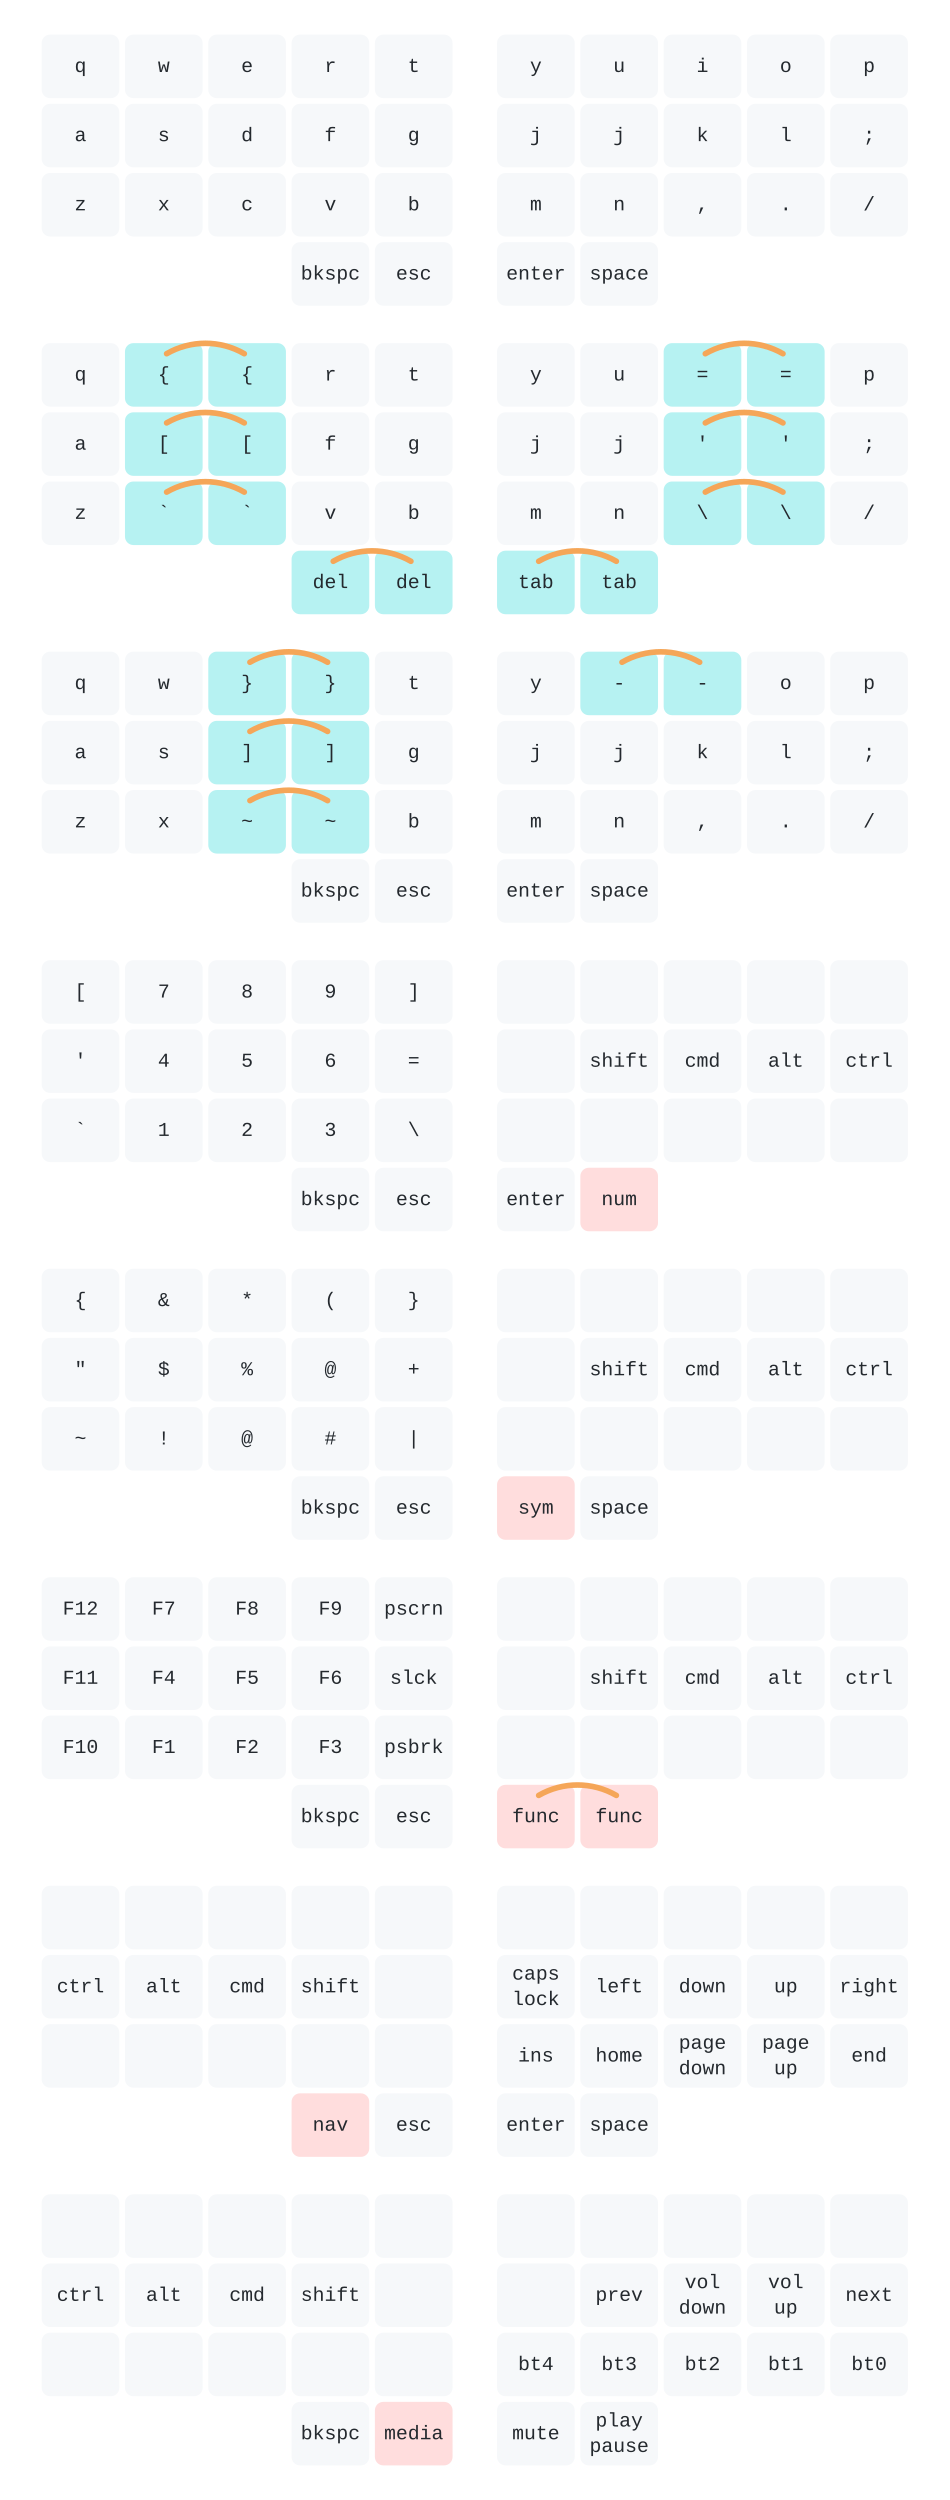
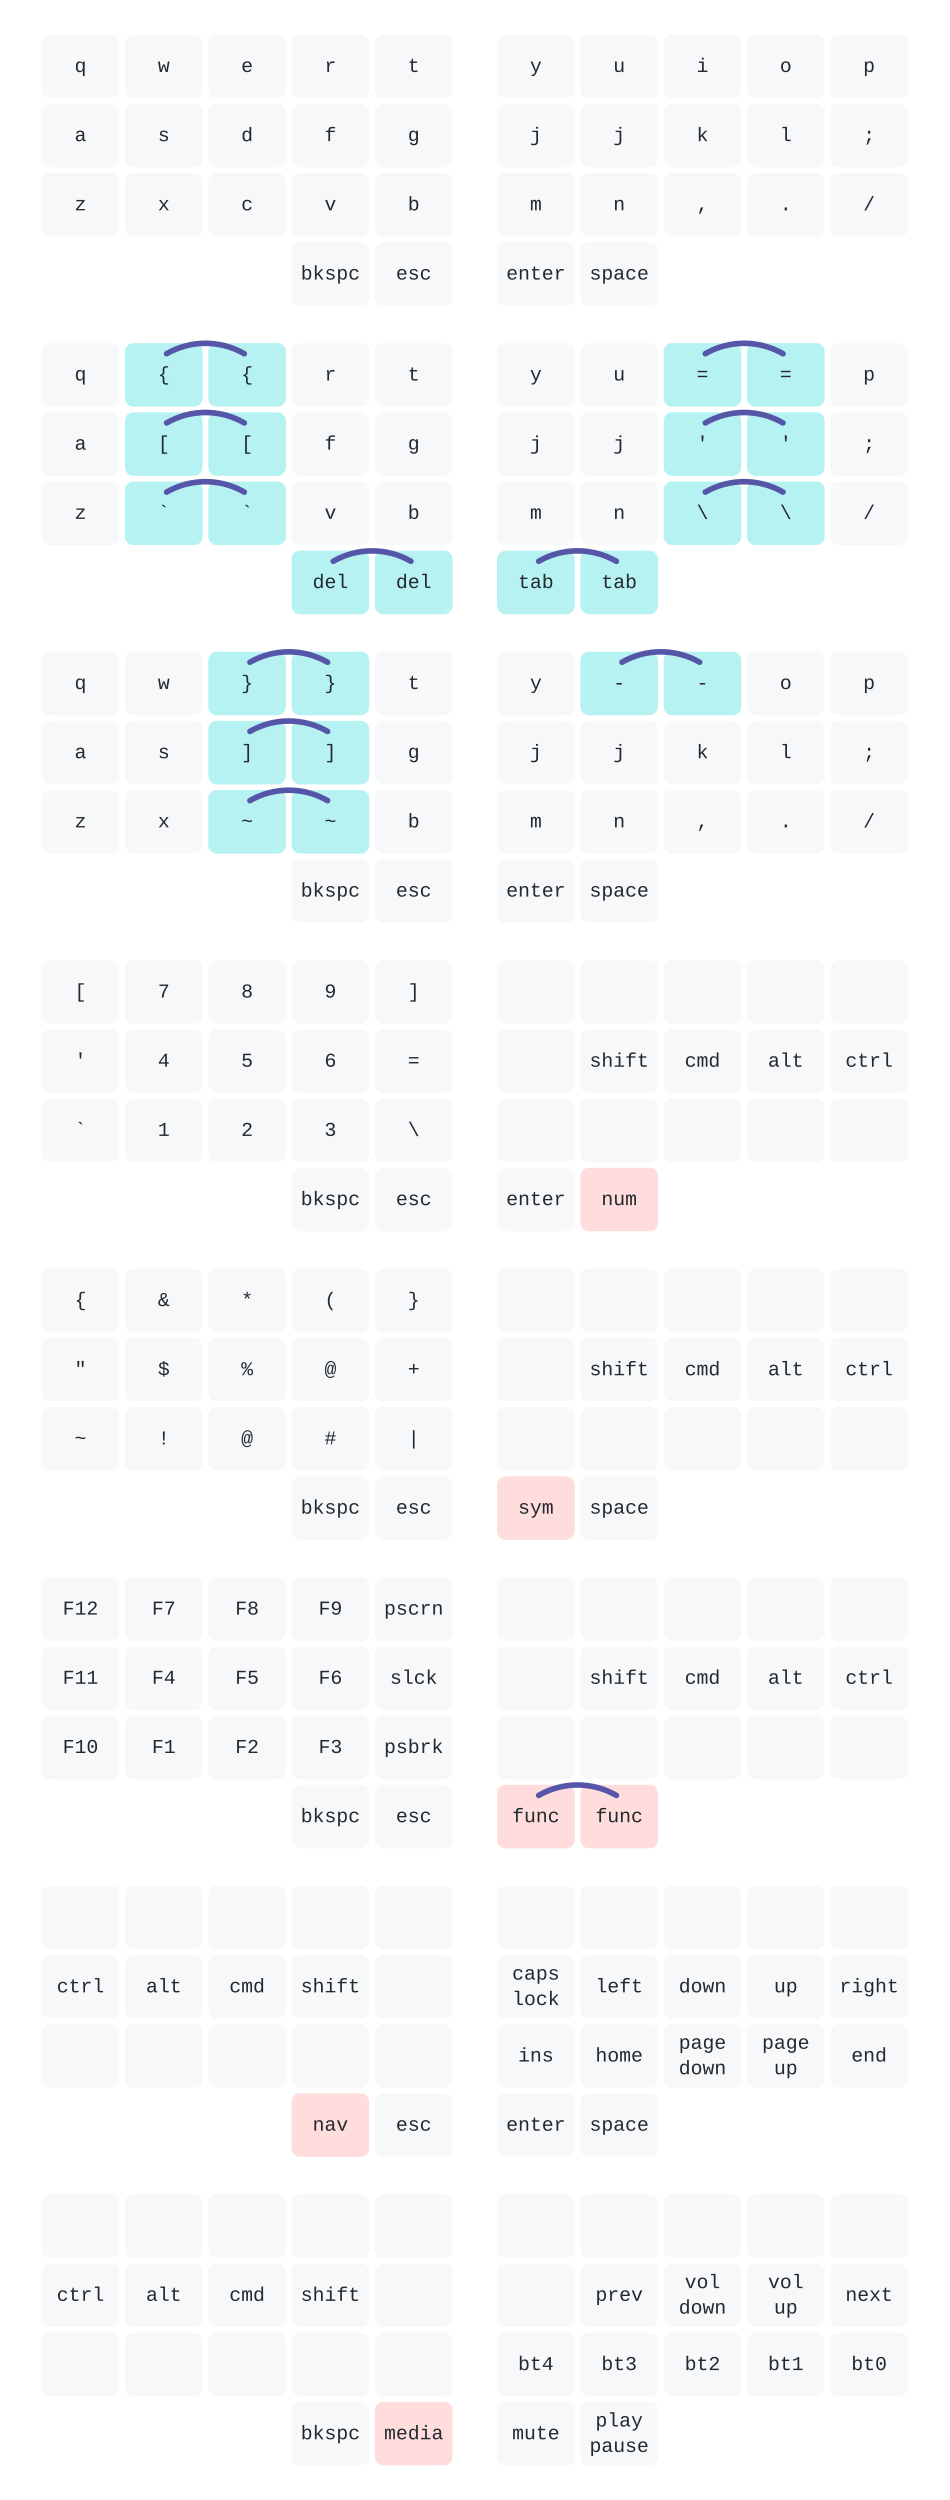
<svg xmlns="http://www.w3.org/2000/svg" width="672.5" height="1770.5" viewBox="0 0 672.5 1770.5">
  <style>
    svg {
        font-family: SFMono-Regular,Consolas,Liberation Mono,Menlo,monospace;
        font-size: 14px;
        font-kerning: normal;
        text-rendering: optimizeLegibility;
        fill: #24292e;
    }

    rect {
        fill: #f6f8fa;
    }

    .held {
        fill: #fdd;
    }

    .combo_hold {
        fill: #fdd;
    }

    .combo {
        fill: #B6F2F2;
    }
    
    .number{
        fill: #bfc2c7
    }
</style>
  <rect rx="6" ry="6" x="29.5" y="24.5" width="55" height="45" class="" />
  <text text-anchor="middle" dominant-baseline="middle" x="57.0" y="47.0">q</text>
  <rect rx="6" ry="6" x="88.5" y="24.5" width="55" height="45" class="" />
  <text text-anchor="middle" dominant-baseline="middle" x="116.0" y="47.0">w</text>
  <rect rx="6" ry="6" x="147.5" y="24.5" width="55" height="45" class="" />
  <text text-anchor="middle" dominant-baseline="middle" x="175.0" y="47.0">e</text>
  <rect rx="6" ry="6" x="206.5" y="24.5" width="55" height="45" class="" />
  <text text-anchor="middle" dominant-baseline="middle" x="234.0" y="47.0">r</text>
  <rect rx="6" ry="6" x="265.5" y="24.5" width="55" height="45" class="" />
  <text text-anchor="middle" dominant-baseline="middle" x="293.0" y="47.0">t</text>
  <rect rx="6" ry="6" x="29.5" y="73.5" width="55" height="45" class="" />
  <text text-anchor="middle" dominant-baseline="middle" x="57.0" y="96.0">a</text>
  <rect rx="6" ry="6" x="88.5" y="73.5" width="55" height="45" class="" />
  <text text-anchor="middle" dominant-baseline="middle" x="116.0" y="96.0">s</text>
  <rect rx="6" ry="6" x="147.5" y="73.5" width="55" height="45" class="" />
  <text text-anchor="middle" dominant-baseline="middle" x="175.0" y="96.0">d</text>
  <rect rx="6" ry="6" x="206.5" y="73.5" width="55" height="45" class="" />
  <text text-anchor="middle" dominant-baseline="middle" x="234.0" y="96.0">f</text>
  <rect rx="6" ry="6" x="265.5" y="73.5" width="55" height="45" class="" />
  <text text-anchor="middle" dominant-baseline="middle" x="293.0" y="96.0">g</text>
  <rect rx="6" ry="6" x="29.5" y="122.5" width="55" height="45" class="" />
  <text text-anchor="middle" dominant-baseline="middle" x="57.0" y="145.0">z</text>
  <rect rx="6" ry="6" x="88.5" y="122.5" width="55" height="45" class="" />
  <text text-anchor="middle" dominant-baseline="middle" x="116.0" y="145.0">x</text>
  <rect rx="6" ry="6" x="147.5" y="122.5" width="55" height="45" class="" />
  <text text-anchor="middle" dominant-baseline="middle" x="175.0" y="145.0">c</text>
  <rect rx="6" ry="6" x="206.5" y="122.5" width="55" height="45" class="" />
  <text text-anchor="middle" dominant-baseline="middle" x="234.0" y="145.0">v</text>
  <rect rx="6" ry="6" x="265.5" y="122.5" width="55" height="45" class="" />
  <text text-anchor="middle" dominant-baseline="middle" x="293.0" y="145.0">b</text>
  <rect rx="6" ry="6" x="352.0" y="24.5" width="55" height="45" class="" />
  <text text-anchor="middle" dominant-baseline="middle" x="379.5" y="47.0">y</text>
  <rect rx="6" ry="6" x="411.0" y="24.5" width="55" height="45" class="" />
  <text text-anchor="middle" dominant-baseline="middle" x="438.5" y="47.0">u</text>
  <rect rx="6" ry="6" x="470.0" y="24.5" width="55" height="45" class="" />
  <text text-anchor="middle" dominant-baseline="middle" x="497.5" y="47.0">i</text>
  <rect rx="6" ry="6" x="529.0" y="24.5" width="55" height="45" class="" />
  <text text-anchor="middle" dominant-baseline="middle" x="556.5" y="47.0">o</text>
  <rect rx="6" ry="6" x="588.0" y="24.5" width="55" height="45" class="" />
  <text text-anchor="middle" dominant-baseline="middle" x="615.5" y="47.0">p</text>
  <rect rx="6" ry="6" x="352.0" y="73.5" width="55" height="45" class="" />
  <text text-anchor="middle" dominant-baseline="middle" x="379.5" y="96.0">j</text>
  <rect rx="6" ry="6" x="411.0" y="73.5" width="55" height="45" class="" />
  <text text-anchor="middle" dominant-baseline="middle" x="438.5" y="96.0">j</text>
  <rect rx="6" ry="6" x="470.0" y="73.5" width="55" height="45" class="" />
  <text text-anchor="middle" dominant-baseline="middle" x="497.5" y="96.0">k</text>
  <rect rx="6" ry="6" x="529.0" y="73.5" width="55" height="45" class="" />
  <text text-anchor="middle" dominant-baseline="middle" x="556.5" y="96.0">l</text>
  <rect rx="6" ry="6" x="588.0" y="73.5" width="55" height="45" class="" />
  <text text-anchor="middle" dominant-baseline="middle" x="615.5" y="96.0">;</text>
  <rect rx="6" ry="6" x="352.0" y="122.5" width="55" height="45" class="" />
  <text text-anchor="middle" dominant-baseline="middle" x="379.5" y="145.0">m</text>
  <rect rx="6" ry="6" x="411.0" y="122.5" width="55" height="45" class="" />
  <text text-anchor="middle" dominant-baseline="middle" x="438.5" y="145.0">n</text>
  <rect rx="6" ry="6" x="470.0" y="122.5" width="55" height="45" class="" />
  <text text-anchor="middle" dominant-baseline="middle" x="497.5" y="145.0">,</text>
  <rect rx="6" ry="6" x="529.0" y="122.5" width="55" height="45" class="" />
  <text text-anchor="middle" dominant-baseline="middle" x="556.5" y="145.0">.</text>
  <rect rx="6" ry="6" x="588.0" y="122.5" width="55" height="45" class="" />
  <text text-anchor="middle" dominant-baseline="middle" x="615.5" y="145.0">/</text>
  <rect rx="6" ry="6" x="206.5" y="171.5" width="55" height="45" class="" />
  <text text-anchor="middle" dominant-baseline="middle" x="234.0" y="194.0">bkspc</text>
  <rect rx="6" ry="6" x="265.5" y="171.5" width="55" height="45" class="" />
  <text text-anchor="middle" dominant-baseline="middle" x="293.0" y="194.0">esc</text>
  <rect rx="6" ry="6" x="352.0" y="171.5" width="55" height="45" class="" />
  <text text-anchor="middle" dominant-baseline="middle" x="379.5" y="194.0">enter</text>
  <rect rx="6" ry="6" x="411.0" y="171.5" width="55" height="45" class="" />
  <text text-anchor="middle" dominant-baseline="middle" x="438.5" y="194.0">space</text>
  <rect rx="6" ry="6" x="29.5" y="243.0" width="55" height="45" class="" />
  <text text-anchor="middle" dominant-baseline="middle" x="57.0" y="265.5">q</text>
  <rect rx="6" ry="6" x="88.5" y="243.0" width="55" height="45" class="combo" />
  <text text-anchor="middle" dominant-baseline="middle" x="116.0" y="265.5">{</text>
  <rect rx="6" ry="6" x="147.5" y="243.0" width="55" height="45" class="combo" />
  <text text-anchor="middle" dominant-baseline="middle" x="175.0" y="265.5">{</text>
-   <path fill="none" stroke="#f5a658" stroke-width="4" stroke-linecap="round" d="M173.0,250.5 A55,55 0,0,0 118.0,250.5" />
+   <path fill="none" stroke="#5656A8" stroke-width="4" stroke-linecap="round" d="M173.0,250.5 A55,55 0,0,0 118.0,250.5" />
  <rect rx="6" ry="6" x="206.5" y="243.0" width="55" height="45" class="" />
  <text text-anchor="middle" dominant-baseline="middle" x="234.0" y="265.5">r</text>
  <rect rx="6" ry="6" x="265.5" y="243.0" width="55" height="45" class="" />
  <text text-anchor="middle" dominant-baseline="middle" x="293.0" y="265.5">t</text>
  <rect rx="6" ry="6" x="29.5" y="292.0" width="55" height="45" class="" />
  <text text-anchor="middle" dominant-baseline="middle" x="57.0" y="314.5">a</text>
  <rect rx="6" ry="6" x="88.5" y="292.0" width="55" height="45" class="combo" />
  <text text-anchor="middle" dominant-baseline="middle" x="116.0" y="314.5">[</text>
  <rect rx="6" ry="6" x="147.5" y="292.0" width="55" height="45" class="combo" />
  <text text-anchor="middle" dominant-baseline="middle" x="175.0" y="314.5">[</text>
-   <path fill="none" stroke="#f5a658" stroke-width="4" stroke-linecap="round" d="M173.0,299.5 A55,55 0,0,0 118.0,299.5" />
+   <path fill="none" stroke="#5656A8" stroke-width="4" stroke-linecap="round" d="M173.0,299.5 A55,55 0,0,0 118.0,299.5" />
  <rect rx="6" ry="6" x="206.5" y="292.0" width="55" height="45" class="" />
  <text text-anchor="middle" dominant-baseline="middle" x="234.0" y="314.5">f</text>
  <rect rx="6" ry="6" x="265.5" y="292.0" width="55" height="45" class="" />
  <text text-anchor="middle" dominant-baseline="middle" x="293.0" y="314.5">g</text>
  <rect rx="6" ry="6" x="29.5" y="341.0" width="55" height="45" class="" />
  <text text-anchor="middle" dominant-baseline="middle" x="57.0" y="363.5">z</text>
  <rect rx="6" ry="6" x="88.5" y="341.0" width="55" height="45" class="combo" />
  <text text-anchor="middle" dominant-baseline="middle" x="116.0" y="363.5">`</text>
  <rect rx="6" ry="6" x="147.5" y="341.0" width="55" height="45" class="combo" />
  <text text-anchor="middle" dominant-baseline="middle" x="175.0" y="363.5">`</text>
-   <path fill="none" stroke="#f5a658" stroke-width="4" stroke-linecap="round" d="M173.0,348.5 A55,55 0,0,0 118.0,348.5" />
+   <path fill="none" stroke="#5656A8" stroke-width="4" stroke-linecap="round" d="M173.0,348.5 A55,55 0,0,0 118.0,348.5" />
  <rect rx="6" ry="6" x="206.5" y="341.0" width="55" height="45" class="" />
  <text text-anchor="middle" dominant-baseline="middle" x="234.0" y="363.5">v</text>
  <rect rx="6" ry="6" x="265.5" y="341.0" width="55" height="45" class="" />
  <text text-anchor="middle" dominant-baseline="middle" x="293.0" y="363.5">b</text>
  <rect rx="6" ry="6" x="352.0" y="243.0" width="55" height="45" class="" />
  <text text-anchor="middle" dominant-baseline="middle" x="379.5" y="265.5">y</text>
  <rect rx="6" ry="6" x="411.0" y="243.0" width="55" height="45" class="" />
  <text text-anchor="middle" dominant-baseline="middle" x="438.5" y="265.5">u</text>
  <rect rx="6" ry="6" x="470.0" y="243.0" width="55" height="45" class="combo" />
  <text text-anchor="middle" dominant-baseline="middle" x="497.5" y="265.5">=</text>
  <rect rx="6" ry="6" x="529.0" y="243.0" width="55" height="45" class="combo" />
  <text text-anchor="middle" dominant-baseline="middle" x="556.5" y="265.5">=</text>
-   <path fill="none" stroke="#f5a658" stroke-width="4" stroke-linecap="round" d="M554.5,250.5 A55,55 0,0,0 499.5,250.5" />
+   <path fill="none" stroke="#5656A8" stroke-width="4" stroke-linecap="round" d="M554.5,250.5 A55,55 0,0,0 499.5,250.5" />
  <rect rx="6" ry="6" x="588.0" y="243.0" width="55" height="45" class="" />
  <text text-anchor="middle" dominant-baseline="middle" x="615.5" y="265.5">p</text>
  <rect rx="6" ry="6" x="352.0" y="292.0" width="55" height="45" class="" />
  <text text-anchor="middle" dominant-baseline="middle" x="379.5" y="314.5">j</text>
  <rect rx="6" ry="6" x="411.0" y="292.0" width="55" height="45" class="" />
  <text text-anchor="middle" dominant-baseline="middle" x="438.5" y="314.5">j</text>
  <rect rx="6" ry="6" x="470.0" y="292.0" width="55" height="45" class="combo" />
  <text text-anchor="middle" dominant-baseline="middle" x="497.5" y="314.5">'</text>
  <rect rx="6" ry="6" x="529.0" y="292.0" width="55" height="45" class="combo" />
  <text text-anchor="middle" dominant-baseline="middle" x="556.5" y="314.5">'</text>
-   <path fill="none" stroke="#f5a658" stroke-width="4" stroke-linecap="round" d="M554.5,299.5 A55,55 0,0,0 499.5,299.5" />
+   <path fill="none" stroke="#5656A8" stroke-width="4" stroke-linecap="round" d="M554.5,299.5 A55,55 0,0,0 499.5,299.5" />
  <rect rx="6" ry="6" x="588.0" y="292.0" width="55" height="45" class="" />
  <text text-anchor="middle" dominant-baseline="middle" x="615.5" y="314.5">;</text>
  <rect rx="6" ry="6" x="352.0" y="341.0" width="55" height="45" class="" />
  <text text-anchor="middle" dominant-baseline="middle" x="379.5" y="363.5">m</text>
  <rect rx="6" ry="6" x="411.0" y="341.0" width="55" height="45" class="" />
  <text text-anchor="middle" dominant-baseline="middle" x="438.5" y="363.5">n</text>
  <rect rx="6" ry="6" x="470.0" y="341.0" width="55" height="45" class="combo" />
  <text text-anchor="middle" dominant-baseline="middle" x="497.5" y="363.5">\</text>
  <rect rx="6" ry="6" x="529.0" y="341.0" width="55" height="45" class="combo" />
  <text text-anchor="middle" dominant-baseline="middle" x="556.5" y="363.5">\</text>
-   <path fill="none" stroke="#f5a658" stroke-width="4" stroke-linecap="round" d="M554.5,348.5 A55,55 0,0,0 499.5,348.5" />
+   <path fill="none" stroke="#5656A8" stroke-width="4" stroke-linecap="round" d="M554.5,348.5 A55,55 0,0,0 499.5,348.5" />
  <rect rx="6" ry="6" x="588.0" y="341.0" width="55" height="45" class="" />
  <text text-anchor="middle" dominant-baseline="middle" x="615.5" y="363.5">/</text>
  <rect rx="6" ry="6" x="206.5" y="390.0" width="55" height="45" class="combo" />
  <text text-anchor="middle" dominant-baseline="middle" x="234.0" y="412.5">del</text>
  <rect rx="6" ry="6" x="265.5" y="390.0" width="55" height="45" class="combo" />
  <text text-anchor="middle" dominant-baseline="middle" x="293.0" y="412.5">del</text>
-   <path fill="none" stroke="#f5a658" stroke-width="4" stroke-linecap="round" d="M291.0,397.5 A55,55 0,0,0 236.0,397.5" />
+   <path fill="none" stroke="#5656A8" stroke-width="4" stroke-linecap="round" d="M291.0,397.5 A55,55 0,0,0 236.0,397.5" />
  <rect rx="6" ry="6" x="352.0" y="390.0" width="55" height="45" class="combo" />
  <text text-anchor="middle" dominant-baseline="middle" x="379.5" y="412.5">tab</text>
  <rect rx="6" ry="6" x="411.0" y="390.0" width="55" height="45" class="combo" />
  <text text-anchor="middle" dominant-baseline="middle" x="438.5" y="412.5">tab</text>
-   <path fill="none" stroke="#f5a658" stroke-width="4" stroke-linecap="round" d="M436.5,397.5 A55,55 0,0,0 381.5,397.5" />
+   <path fill="none" stroke="#5656A8" stroke-width="4" stroke-linecap="round" d="M436.5,397.5 A55,55 0,0,0 381.5,397.5" />
  <rect rx="6" ry="6" x="29.5" y="461.5" width="55" height="45" class="" />
  <text text-anchor="middle" dominant-baseline="middle" x="57.0" y="484.0">q</text>
  <rect rx="6" ry="6" x="88.5" y="461.5" width="55" height="45" class="" />
  <text text-anchor="middle" dominant-baseline="middle" x="116.0" y="484.0">w</text>
  <rect rx="6" ry="6" x="147.5" y="461.5" width="55" height="45" class="combo" />
  <text text-anchor="middle" dominant-baseline="middle" x="175.0" y="484.0">}</text>
  <rect rx="6" ry="6" x="206.5" y="461.5" width="55" height="45" class="combo" />
  <text text-anchor="middle" dominant-baseline="middle" x="234.0" y="484.0">}</text>
-   <path fill="none" stroke="#f5a658" stroke-width="4" stroke-linecap="round" d="M232.0,469.0 A55,55 0,0,0 177.0,469.0" />
+   <path fill="none" stroke="#5656A8" stroke-width="4" stroke-linecap="round" d="M232.0,469.0 A55,55 0,0,0 177.0,469.0" />
  <rect rx="6" ry="6" x="265.5" y="461.5" width="55" height="45" class="" />
  <text text-anchor="middle" dominant-baseline="middle" x="293.0" y="484.0">t</text>
  <rect rx="6" ry="6" x="29.5" y="510.5" width="55" height="45" class="" />
  <text text-anchor="middle" dominant-baseline="middle" x="57.0" y="533.0">a</text>
  <rect rx="6" ry="6" x="88.5" y="510.5" width="55" height="45" class="" />
  <text text-anchor="middle" dominant-baseline="middle" x="116.0" y="533.0">s</text>
  <rect rx="6" ry="6" x="147.5" y="510.5" width="55" height="45" class="combo" />
  <text text-anchor="middle" dominant-baseline="middle" x="175.0" y="533.0">]</text>
  <rect rx="6" ry="6" x="206.5" y="510.5" width="55" height="45" class="combo" />
  <text text-anchor="middle" dominant-baseline="middle" x="234.0" y="533.0">]</text>
-   <path fill="none" stroke="#f5a658" stroke-width="4" stroke-linecap="round" d="M232.0,518.0 A55,55 0,0,0 177.0,518.0" />
+   <path fill="none" stroke="#5656A8" stroke-width="4" stroke-linecap="round" d="M232.0,518.0 A55,55 0,0,0 177.0,518.0" />
  <rect rx="6" ry="6" x="265.5" y="510.5" width="55" height="45" class="" />
  <text text-anchor="middle" dominant-baseline="middle" x="293.0" y="533.0">g</text>
  <rect rx="6" ry="6" x="29.5" y="559.5" width="55" height="45" class="" />
  <text text-anchor="middle" dominant-baseline="middle" x="57.0" y="582.0">z</text>
  <rect rx="6" ry="6" x="88.5" y="559.5" width="55" height="45" class="" />
  <text text-anchor="middle" dominant-baseline="middle" x="116.0" y="582.0">x</text>
  <rect rx="6" ry="6" x="147.5" y="559.5" width="55" height="45" class="combo" />
  <text text-anchor="middle" dominant-baseline="middle" x="175.0" y="582.0">~</text>
  <rect rx="6" ry="6" x="206.5" y="559.5" width="55" height="45" class="combo" />
  <text text-anchor="middle" dominant-baseline="middle" x="234.0" y="582.0">~</text>
-   <path fill="none" stroke="#f5a658" stroke-width="4" stroke-linecap="round" d="M232.0,567.0 A55,55 0,0,0 177.0,567.0" />
+   <path fill="none" stroke="#5656A8" stroke-width="4" stroke-linecap="round" d="M232.0,567.0 A55,55 0,0,0 177.0,567.0" />
  <rect rx="6" ry="6" x="265.5" y="559.5" width="55" height="45" class="" />
  <text text-anchor="middle" dominant-baseline="middle" x="293.0" y="582.0">b</text>
  <rect rx="6" ry="6" x="352.0" y="461.5" width="55" height="45" class="" />
  <text text-anchor="middle" dominant-baseline="middle" x="379.5" y="484.0">y</text>
  <rect rx="6" ry="6" x="411.0" y="461.5" width="55" height="45" class="combo" />
  <text text-anchor="middle" dominant-baseline="middle" x="438.5" y="484.0">-</text>
  <rect rx="6" ry="6" x="470.0" y="461.5" width="55" height="45" class="combo" />
  <text text-anchor="middle" dominant-baseline="middle" x="497.5" y="484.0">-</text>
-   <path fill="none" stroke="#f5a658" stroke-width="4" stroke-linecap="round" d="M495.5,469.0 A55,55 0,0,0 440.5,469.0" />
+   <path fill="none" stroke="#5656A8" stroke-width="4" stroke-linecap="round" d="M495.5,469.0 A55,55 0,0,0 440.5,469.0" />
  <rect rx="6" ry="6" x="529.0" y="461.5" width="55" height="45" class="" />
  <text text-anchor="middle" dominant-baseline="middle" x="556.5" y="484.0">o</text>
  <rect rx="6" ry="6" x="588.0" y="461.5" width="55" height="45" class="" />
  <text text-anchor="middle" dominant-baseline="middle" x="615.5" y="484.0">p</text>
  <rect rx="6" ry="6" x="352.0" y="510.5" width="55" height="45" class="" />
  <text text-anchor="middle" dominant-baseline="middle" x="379.5" y="533.0">j</text>
  <rect rx="6" ry="6" x="411.0" y="510.5" width="55" height="45" class="" />
  <text text-anchor="middle" dominant-baseline="middle" x="438.5" y="533.0">j</text>
  <rect rx="6" ry="6" x="470.0" y="510.5" width="55" height="45" class="" />
  <text text-anchor="middle" dominant-baseline="middle" x="497.5" y="533.0">k</text>
  <rect rx="6" ry="6" x="529.0" y="510.5" width="55" height="45" class="" />
  <text text-anchor="middle" dominant-baseline="middle" x="556.5" y="533.0">l</text>
  <rect rx="6" ry="6" x="588.0" y="510.5" width="55" height="45" class="" />
  <text text-anchor="middle" dominant-baseline="middle" x="615.5" y="533.0">;</text>
  <rect rx="6" ry="6" x="352.0" y="559.5" width="55" height="45" class="" />
  <text text-anchor="middle" dominant-baseline="middle" x="379.5" y="582.0">m</text>
  <rect rx="6" ry="6" x="411.0" y="559.5" width="55" height="45" class="" />
  <text text-anchor="middle" dominant-baseline="middle" x="438.5" y="582.0">n</text>
  <rect rx="6" ry="6" x="470.0" y="559.5" width="55" height="45" class="" />
  <text text-anchor="middle" dominant-baseline="middle" x="497.5" y="582.0">,</text>
  <rect rx="6" ry="6" x="529.0" y="559.5" width="55" height="45" class="" />
  <text text-anchor="middle" dominant-baseline="middle" x="556.5" y="582.0">.</text>
  <rect rx="6" ry="6" x="588.0" y="559.5" width="55" height="45" class="" />
  <text text-anchor="middle" dominant-baseline="middle" x="615.5" y="582.0">/</text>
  <rect rx="6" ry="6" x="206.5" y="608.5" width="55" height="45" class="" />
  <text text-anchor="middle" dominant-baseline="middle" x="234.0" y="631.0">bkspc</text>
  <rect rx="6" ry="6" x="265.5" y="608.5" width="55" height="45" class="" />
  <text text-anchor="middle" dominant-baseline="middle" x="293.0" y="631.0">esc</text>
  <rect rx="6" ry="6" x="352.0" y="608.5" width="55" height="45" class="" />
  <text text-anchor="middle" dominant-baseline="middle" x="379.5" y="631.0">enter</text>
  <rect rx="6" ry="6" x="411.0" y="608.5" width="55" height="45" class="" />
  <text text-anchor="middle" dominant-baseline="middle" x="438.5" y="631.0">space</text>
  <rect rx="6" ry="6" x="29.5" y="680.0" width="55" height="45" class="" />
  <text text-anchor="middle" dominant-baseline="middle" x="57.0" y="702.5">[</text>
  <rect rx="6" ry="6" x="88.5" y="680.0" width="55" height="45" class="" />
  <text text-anchor="middle" dominant-baseline="middle" x="116.0" y="702.5">7</text>
  <rect rx="6" ry="6" x="147.5" y="680.0" width="55" height="45" class="" />
  <text text-anchor="middle" dominant-baseline="middle" x="175.0" y="702.5">8</text>
  <rect rx="6" ry="6" x="206.5" y="680.0" width="55" height="45" class="" />
  <text text-anchor="middle" dominant-baseline="middle" x="234.0" y="702.5">9</text>
  <rect rx="6" ry="6" x="265.5" y="680.0" width="55" height="45" class="" />
  <text text-anchor="middle" dominant-baseline="middle" x="293.0" y="702.5">]</text>
  <rect rx="6" ry="6" x="29.5" y="729.0" width="55" height="45" class="" />
  <text text-anchor="middle" dominant-baseline="middle" x="57.0" y="751.5">'</text>
  <rect rx="6" ry="6" x="88.5" y="729.0" width="55" height="45" class="" />
  <text text-anchor="middle" dominant-baseline="middle" x="116.0" y="751.5">4</text>
  <rect rx="6" ry="6" x="147.5" y="729.0" width="55" height="45" class="" />
  <text text-anchor="middle" dominant-baseline="middle" x="175.0" y="751.5">5</text>
  <rect rx="6" ry="6" x="206.5" y="729.0" width="55" height="45" class="" />
  <text text-anchor="middle" dominant-baseline="middle" x="234.0" y="751.5">6</text>
  <rect rx="6" ry="6" x="265.5" y="729.0" width="55" height="45" class="" />
  <text text-anchor="middle" dominant-baseline="middle" x="293.0" y="751.5">=</text>
  <rect rx="6" ry="6" x="29.5" y="778.0" width="55" height="45" class="" />
  <text text-anchor="middle" dominant-baseline="middle" x="57.0" y="800.5">`</text>
  <rect rx="6" ry="6" x="88.5" y="778.0" width="55" height="45" class="" />
  <text text-anchor="middle" dominant-baseline="middle" x="116.0" y="800.5">1</text>
  <rect rx="6" ry="6" x="147.5" y="778.0" width="55" height="45" class="" />
  <text text-anchor="middle" dominant-baseline="middle" x="175.0" y="800.5">2</text>
  <rect rx="6" ry="6" x="206.5" y="778.0" width="55" height="45" class="" />
  <text text-anchor="middle" dominant-baseline="middle" x="234.0" y="800.5">3</text>
  <rect rx="6" ry="6" x="265.5" y="778.0" width="55" height="45" class="" />
  <text text-anchor="middle" dominant-baseline="middle" x="293.0" y="800.5">\</text>
  <rect rx="6" ry="6" x="352.0" y="680.0" width="55" height="45" class="" />
  <rect rx="6" ry="6" x="411.0" y="680.0" width="55" height="45" class="" />
  <rect rx="6" ry="6" x="470.0" y="680.0" width="55" height="45" class="" />
  <rect rx="6" ry="6" x="529.0" y="680.0" width="55" height="45" class="" />
  <rect rx="6" ry="6" x="588.0" y="680.0" width="55" height="45" class="" />
  <rect rx="6" ry="6" x="352.0" y="729.0" width="55" height="45" class="" />
  <rect rx="6" ry="6" x="411.0" y="729.0" width="55" height="45" class="" />
  <text text-anchor="middle" dominant-baseline="middle" x="438.5" y="751.5">shift</text>
  <rect rx="6" ry="6" x="470.0" y="729.0" width="55" height="45" class="" />
  <text text-anchor="middle" dominant-baseline="middle" x="497.5" y="751.5">cmd</text>
  <rect rx="6" ry="6" x="529.0" y="729.0" width="55" height="45" class="" />
  <text text-anchor="middle" dominant-baseline="middle" x="556.5" y="751.5">alt</text>
  <rect rx="6" ry="6" x="588.0" y="729.0" width="55" height="45" class="" />
  <text text-anchor="middle" dominant-baseline="middle" x="615.5" y="751.5">ctrl</text>
  <rect rx="6" ry="6" x="352.0" y="778.0" width="55" height="45" class="" />
  <rect rx="6" ry="6" x="411.0" y="778.0" width="55" height="45" class="" />
  <rect rx="6" ry="6" x="470.0" y="778.0" width="55" height="45" class="" />
  <rect rx="6" ry="6" x="529.0" y="778.0" width="55" height="45" class="" />
  <rect rx="6" ry="6" x="588.0" y="778.0" width="55" height="45" class="" />
  <rect rx="6" ry="6" x="206.5" y="827.0" width="55" height="45" class="" />
  <text text-anchor="middle" dominant-baseline="middle" x="234.0" y="849.5">bkspc</text>
  <rect rx="6" ry="6" x="265.5" y="827.0" width="55" height="45" class="" />
  <text text-anchor="middle" dominant-baseline="middle" x="293.0" y="849.5">esc</text>
  <rect rx="6" ry="6" x="352.0" y="827.0" width="55" height="45" class="" />
  <text text-anchor="middle" dominant-baseline="middle" x="379.5" y="849.5">enter</text>
  <rect rx="6" ry="6" x="411.0" y="827.0" width="55" height="45" class="held" />
  <text text-anchor="middle" dominant-baseline="middle" x="438.5" y="849.5">num</text>
  <rect rx="6" ry="6" x="29.5" y="898.5" width="55" height="45" class="" />
  <text text-anchor="middle" dominant-baseline="middle" x="57.0" y="921.0">{</text>
  <rect rx="6" ry="6" x="88.5" y="898.5" width="55" height="45" class="" />
  <text text-anchor="middle" dominant-baseline="middle" x="116.0" y="921.0">&amp;</text>
  <rect rx="6" ry="6" x="147.5" y="898.5" width="55" height="45" class="" />
  <text text-anchor="middle" dominant-baseline="middle" x="175.0" y="921.0">*</text>
  <rect rx="6" ry="6" x="206.5" y="898.5" width="55" height="45" class="" />
  <text text-anchor="middle" dominant-baseline="middle" x="234.0" y="921.0">(</text>
  <rect rx="6" ry="6" x="265.5" y="898.5" width="55" height="45" class="" />
  <text text-anchor="middle" dominant-baseline="middle" x="293.0" y="921.0">}</text>
  <rect rx="6" ry="6" x="29.5" y="947.5" width="55" height="45" class="" />
  <text text-anchor="middle" dominant-baseline="middle" x="57.0" y="970.0">"</text>
  <rect rx="6" ry="6" x="88.5" y="947.5" width="55" height="45" class="" />
  <text text-anchor="middle" dominant-baseline="middle" x="116.0" y="970.0">$</text>
  <rect rx="6" ry="6" x="147.5" y="947.5" width="55" height="45" class="" />
  <text text-anchor="middle" dominant-baseline="middle" x="175.0" y="970.0">%</text>
  <rect rx="6" ry="6" x="206.5" y="947.5" width="55" height="45" class="" />
  <text text-anchor="middle" dominant-baseline="middle" x="234.0" y="970.0">@</text>
  <rect rx="6" ry="6" x="265.5" y="947.5" width="55" height="45" class="" />
  <text text-anchor="middle" dominant-baseline="middle" x="293.0" y="970.0">+</text>
  <rect rx="6" ry="6" x="29.5" y="996.5" width="55" height="45" class="" />
  <text text-anchor="middle" dominant-baseline="middle" x="57.0" y="1019.0">~</text>
  <rect rx="6" ry="6" x="88.5" y="996.5" width="55" height="45" class="" />
  <text text-anchor="middle" dominant-baseline="middle" x="116.0" y="1019.0">!</text>
  <rect rx="6" ry="6" x="147.5" y="996.5" width="55" height="45" class="" />
  <text text-anchor="middle" dominant-baseline="middle" x="175.0" y="1019.0">@</text>
  <rect rx="6" ry="6" x="206.5" y="996.5" width="55" height="45" class="" />
  <text text-anchor="middle" dominant-baseline="middle" x="234.0" y="1019.0">#</text>
  <rect rx="6" ry="6" x="265.5" y="996.5" width="55" height="45" class="" />
  <text text-anchor="middle" dominant-baseline="middle" x="293.0" y="1019.0">|</text>
  <rect rx="6" ry="6" x="352.0" y="898.5" width="55" height="45" class="" />
  <rect rx="6" ry="6" x="411.0" y="898.5" width="55" height="45" class="" />
  <rect rx="6" ry="6" x="470.0" y="898.5" width="55" height="45" class="" />
  <rect rx="6" ry="6" x="529.0" y="898.5" width="55" height="45" class="" />
  <rect rx="6" ry="6" x="588.0" y="898.5" width="55" height="45" class="" />
  <rect rx="6" ry="6" x="352.0" y="947.5" width="55" height="45" class="" />
  <rect rx="6" ry="6" x="411.0" y="947.5" width="55" height="45" class="" />
  <text text-anchor="middle" dominant-baseline="middle" x="438.5" y="970.0">shift</text>
  <rect rx="6" ry="6" x="470.0" y="947.5" width="55" height="45" class="" />
  <text text-anchor="middle" dominant-baseline="middle" x="497.5" y="970.0">cmd</text>
  <rect rx="6" ry="6" x="529.0" y="947.5" width="55" height="45" class="" />
  <text text-anchor="middle" dominant-baseline="middle" x="556.5" y="970.0">alt</text>
  <rect rx="6" ry="6" x="588.0" y="947.5" width="55" height="45" class="" />
  <text text-anchor="middle" dominant-baseline="middle" x="615.5" y="970.0">ctrl</text>
  <rect rx="6" ry="6" x="352.0" y="996.5" width="55" height="45" class="" />
  <rect rx="6" ry="6" x="411.0" y="996.5" width="55" height="45" class="" />
  <rect rx="6" ry="6" x="470.0" y="996.5" width="55" height="45" class="" />
  <rect rx="6" ry="6" x="529.0" y="996.5" width="55" height="45" class="" />
  <rect rx="6" ry="6" x="588.0" y="996.5" width="55" height="45" class="" />
  <rect rx="6" ry="6" x="206.5" y="1045.5" width="55" height="45" class="" />
  <text text-anchor="middle" dominant-baseline="middle" x="234.0" y="1068.0">bkspc</text>
  <rect rx="6" ry="6" x="265.5" y="1045.5" width="55" height="45" class="" />
  <text text-anchor="middle" dominant-baseline="middle" x="293.0" y="1068.0">esc</text>
  <rect rx="6" ry="6" x="352.0" y="1045.5" width="55" height="45" class="held" />
  <text text-anchor="middle" dominant-baseline="middle" x="379.5" y="1068.0">sym</text>
  <rect rx="6" ry="6" x="411.0" y="1045.5" width="55" height="45" class="" />
  <text text-anchor="middle" dominant-baseline="middle" x="438.5" y="1068.0">space</text>
  <rect rx="6" ry="6" x="29.5" y="1117.0" width="55" height="45" class="" />
  <text text-anchor="middle" dominant-baseline="middle" x="57.0" y="1139.5">F12</text>
  <rect rx="6" ry="6" x="88.5" y="1117.0" width="55" height="45" class="" />
  <text text-anchor="middle" dominant-baseline="middle" x="116.0" y="1139.5">F7</text>
  <rect rx="6" ry="6" x="147.5" y="1117.0" width="55" height="45" class="" />
  <text text-anchor="middle" dominant-baseline="middle" x="175.0" y="1139.5">F8</text>
  <rect rx="6" ry="6" x="206.5" y="1117.0" width="55" height="45" class="" />
  <text text-anchor="middle" dominant-baseline="middle" x="234.0" y="1139.5">F9</text>
  <rect rx="6" ry="6" x="265.5" y="1117.0" width="55" height="45" class="" />
  <text text-anchor="middle" dominant-baseline="middle" x="293.0" y="1139.5">pscrn</text>
  <rect rx="6" ry="6" x="29.5" y="1166.0" width="55" height="45" class="" />
  <text text-anchor="middle" dominant-baseline="middle" x="57.0" y="1188.5">F11</text>
  <rect rx="6" ry="6" x="88.5" y="1166.0" width="55" height="45" class="" />
  <text text-anchor="middle" dominant-baseline="middle" x="116.0" y="1188.5">F4</text>
  <rect rx="6" ry="6" x="147.5" y="1166.0" width="55" height="45" class="" />
  <text text-anchor="middle" dominant-baseline="middle" x="175.0" y="1188.5">F5</text>
  <rect rx="6" ry="6" x="206.5" y="1166.0" width="55" height="45" class="" />
  <text text-anchor="middle" dominant-baseline="middle" x="234.0" y="1188.5">F6</text>
  <rect rx="6" ry="6" x="265.5" y="1166.0" width="55" height="45" class="" />
  <text text-anchor="middle" dominant-baseline="middle" x="293.0" y="1188.5">slck</text>
  <rect rx="6" ry="6" x="29.5" y="1215.0" width="55" height="45" class="" />
  <text text-anchor="middle" dominant-baseline="middle" x="57.0" y="1237.5">F10</text>
  <rect rx="6" ry="6" x="88.5" y="1215.0" width="55" height="45" class="" />
  <text text-anchor="middle" dominant-baseline="middle" x="116.0" y="1237.5">F1</text>
  <rect rx="6" ry="6" x="147.5" y="1215.0" width="55" height="45" class="" />
  <text text-anchor="middle" dominant-baseline="middle" x="175.0" y="1237.5">F2</text>
  <rect rx="6" ry="6" x="206.5" y="1215.0" width="55" height="45" class="" />
  <text text-anchor="middle" dominant-baseline="middle" x="234.0" y="1237.5">F3</text>
  <rect rx="6" ry="6" x="265.5" y="1215.0" width="55" height="45" class="" />
  <text text-anchor="middle" dominant-baseline="middle" x="293.0" y="1237.5">psbrk</text>
  <rect rx="6" ry="6" x="352.0" y="1117.0" width="55" height="45" class="" />
  <rect rx="6" ry="6" x="411.0" y="1117.0" width="55" height="45" class="" />
  <rect rx="6" ry="6" x="470.0" y="1117.0" width="55" height="45" class="" />
  <rect rx="6" ry="6" x="529.0" y="1117.0" width="55" height="45" class="" />
  <rect rx="6" ry="6" x="588.0" y="1117.0" width="55" height="45" class="" />
  <rect rx="6" ry="6" x="352.0" y="1166.0" width="55" height="45" class="" />
  <rect rx="6" ry="6" x="411.0" y="1166.0" width="55" height="45" class="" />
  <text text-anchor="middle" dominant-baseline="middle" x="438.5" y="1188.5">shift</text>
  <rect rx="6" ry="6" x="470.0" y="1166.0" width="55" height="45" class="" />
  <text text-anchor="middle" dominant-baseline="middle" x="497.5" y="1188.5">cmd</text>
  <rect rx="6" ry="6" x="529.0" y="1166.0" width="55" height="45" class="" />
  <text text-anchor="middle" dominant-baseline="middle" x="556.5" y="1188.5">alt</text>
  <rect rx="6" ry="6" x="588.0" y="1166.0" width="55" height="45" class="" />
  <text text-anchor="middle" dominant-baseline="middle" x="615.5" y="1188.5">ctrl</text>
  <rect rx="6" ry="6" x="352.0" y="1215.0" width="55" height="45" class="" />
  <rect rx="6" ry="6" x="411.0" y="1215.0" width="55" height="45" class="" />
  <rect rx="6" ry="6" x="470.0" y="1215.0" width="55" height="45" class="" />
  <rect rx="6" ry="6" x="529.0" y="1215.0" width="55" height="45" class="" />
  <rect rx="6" ry="6" x="588.0" y="1215.0" width="55" height="45" class="" />
  <rect rx="6" ry="6" x="206.5" y="1264.0" width="55" height="45" class="" />
  <text text-anchor="middle" dominant-baseline="middle" x="234.0" y="1286.5">bkspc</text>
  <rect rx="6" ry="6" x="265.5" y="1264.0" width="55" height="45" class="" />
  <text text-anchor="middle" dominant-baseline="middle" x="293.0" y="1286.5">esc</text>
  <rect rx="6" ry="6" x="352.0" y="1264.0" width="55" height="45" class="combo_hold" />
  <text text-anchor="middle" dominant-baseline="middle" x="379.5" y="1286.5">func</text>
  <rect rx="6" ry="6" x="411.0" y="1264.0" width="55" height="45" class="combo_hold" />
  <text text-anchor="middle" dominant-baseline="middle" x="438.5" y="1286.5">func</text>
-   <path fill="none" stroke="#f5a658" stroke-width="4" stroke-linecap="round" d="M436.5,1271.5 A55,55 0,0,0 381.5,1271.5" />
+   <path fill="none" stroke="#5656A8" stroke-width="4" stroke-linecap="round" d="M436.5,1271.5 A55,55 0,0,0 381.5,1271.5" />
  <rect rx="6" ry="6" x="29.5" y="1335.5" width="55" height="45" class="" />
  <rect rx="6" ry="6" x="88.5" y="1335.5" width="55" height="45" class="" />
  <rect rx="6" ry="6" x="147.5" y="1335.5" width="55" height="45" class="" />
  <rect rx="6" ry="6" x="206.5" y="1335.5" width="55" height="45" class="" />
  <rect rx="6" ry="6" x="265.5" y="1335.5" width="55" height="45" class="" />
  <rect rx="6" ry="6" x="29.5" y="1384.5" width="55" height="45" class="" />
  <text text-anchor="middle" dominant-baseline="middle" x="57.0" y="1407.0">ctrl</text>
  <rect rx="6" ry="6" x="88.5" y="1384.5" width="55" height="45" class="" />
  <text text-anchor="middle" dominant-baseline="middle" x="116.0" y="1407.0">alt</text>
  <rect rx="6" ry="6" x="147.5" y="1384.5" width="55" height="45" class="" />
  <text text-anchor="middle" dominant-baseline="middle" x="175.0" y="1407.0">cmd</text>
  <rect rx="6" ry="6" x="206.5" y="1384.5" width="55" height="45" class="" />
  <text text-anchor="middle" dominant-baseline="middle" x="234.0" y="1407.0">shift</text>
  <rect rx="6" ry="6" x="265.5" y="1384.5" width="55" height="45" class="" />
  <rect rx="6" ry="6" x="29.5" y="1433.5" width="55" height="45" class="" />
  <rect rx="6" ry="6" x="88.5" y="1433.5" width="55" height="45" class="" />
  <rect rx="6" ry="6" x="147.5" y="1433.5" width="55" height="45" class="" />
  <rect rx="6" ry="6" x="206.5" y="1433.5" width="55" height="45" class="" />
  <rect rx="6" ry="6" x="265.5" y="1433.5" width="55" height="45" class="" />
  <rect rx="6" ry="6" x="352.0" y="1335.5" width="55" height="45" class="" />
  <rect rx="6" ry="6" x="411.0" y="1335.5" width="55" height="45" class="" />
  <rect rx="6" ry="6" x="470.0" y="1335.5" width="55" height="45" class="" />
  <rect rx="6" ry="6" x="529.0" y="1335.5" width="55" height="45" class="" />
  <rect rx="6" ry="6" x="588.0" y="1335.5" width="55" height="45" class="" />
  <rect rx="6" ry="6" x="352.0" y="1384.5" width="55" height="45" class="" />
  <text text-anchor="middle" dominant-baseline="middle" x="379.5" y="1398.0">caps</text>
  <text text-anchor="middle" dominant-baseline="middle" x="379.5" y="1416.0">lock</text>
  <rect rx="6" ry="6" x="411.0" y="1384.5" width="55" height="45" class="" />
  <text text-anchor="middle" dominant-baseline="middle" x="438.5" y="1407.0">left</text>
  <rect rx="6" ry="6" x="470.0" y="1384.5" width="55" height="45" class="" />
  <text text-anchor="middle" dominant-baseline="middle" x="497.5" y="1407.0">down</text>
  <rect rx="6" ry="6" x="529.0" y="1384.5" width="55" height="45" class="" />
  <text text-anchor="middle" dominant-baseline="middle" x="556.5" y="1407.0">up</text>
  <rect rx="6" ry="6" x="588.0" y="1384.5" width="55" height="45" class="" />
  <text text-anchor="middle" dominant-baseline="middle" x="615.5" y="1407.0">right</text>
  <rect rx="6" ry="6" x="352.0" y="1433.5" width="55" height="45" class="" />
  <text text-anchor="middle" dominant-baseline="middle" x="379.5" y="1456.0">ins</text>
  <rect rx="6" ry="6" x="411.0" y="1433.5" width="55" height="45" class="" />
  <text text-anchor="middle" dominant-baseline="middle" x="438.5" y="1456.0">home</text>
  <rect rx="6" ry="6" x="470.0" y="1433.5" width="55" height="45" class="" />
  <text text-anchor="middle" dominant-baseline="middle" x="497.5" y="1447.0">page</text>
  <text text-anchor="middle" dominant-baseline="middle" x="497.5" y="1465.0">down</text>
  <rect rx="6" ry="6" x="529.0" y="1433.5" width="55" height="45" class="" />
  <text text-anchor="middle" dominant-baseline="middle" x="556.5" y="1447.0">page</text>
  <text text-anchor="middle" dominant-baseline="middle" x="556.5" y="1465.0">up</text>
  <rect rx="6" ry="6" x="588.0" y="1433.5" width="55" height="45" class="" />
  <text text-anchor="middle" dominant-baseline="middle" x="615.5" y="1456.0">end</text>
  <rect rx="6" ry="6" x="206.5" y="1482.5" width="55" height="45" class="held" />
  <text text-anchor="middle" dominant-baseline="middle" x="234.0" y="1505.0">nav</text>
  <rect rx="6" ry="6" x="265.5" y="1482.5" width="55" height="45" class="" />
  <text text-anchor="middle" dominant-baseline="middle" x="293.0" y="1505.0">esc</text>
  <rect rx="6" ry="6" x="352.0" y="1482.5" width="55" height="45" class="" />
  <text text-anchor="middle" dominant-baseline="middle" x="379.5" y="1505.0">enter</text>
  <rect rx="6" ry="6" x="411.0" y="1482.5" width="55" height="45" class="" />
  <text text-anchor="middle" dominant-baseline="middle" x="438.5" y="1505.0">space</text>
  <rect rx="6" ry="6" x="29.5" y="1554.0" width="55" height="45" class="" />
  <rect rx="6" ry="6" x="88.5" y="1554.0" width="55" height="45" class="" />
  <rect rx="6" ry="6" x="147.5" y="1554.0" width="55" height="45" class="" />
  <rect rx="6" ry="6" x="206.5" y="1554.0" width="55" height="45" class="" />
  <rect rx="6" ry="6" x="265.5" y="1554.0" width="55" height="45" class="" />
  <rect rx="6" ry="6" x="29.5" y="1603.0" width="55" height="45" class="" />
  <text text-anchor="middle" dominant-baseline="middle" x="57.0" y="1625.5">ctrl</text>
  <rect rx="6" ry="6" x="88.5" y="1603.0" width="55" height="45" class="" />
  <text text-anchor="middle" dominant-baseline="middle" x="116.0" y="1625.5">alt</text>
  <rect rx="6" ry="6" x="147.5" y="1603.0" width="55" height="45" class="" />
  <text text-anchor="middle" dominant-baseline="middle" x="175.0" y="1625.5">cmd</text>
  <rect rx="6" ry="6" x="206.5" y="1603.0" width="55" height="45" class="" />
  <text text-anchor="middle" dominant-baseline="middle" x="234.0" y="1625.5">shift</text>
  <rect rx="6" ry="6" x="265.5" y="1603.0" width="55" height="45" class="" />
  <rect rx="6" ry="6" x="29.5" y="1652.0" width="55" height="45" class="" />
  <rect rx="6" ry="6" x="88.5" y="1652.0" width="55" height="45" class="" />
  <rect rx="6" ry="6" x="147.5" y="1652.0" width="55" height="45" class="" />
  <rect rx="6" ry="6" x="206.5" y="1652.0" width="55" height="45" class="" />
  <rect rx="6" ry="6" x="265.5" y="1652.0" width="55" height="45" class="" />
  <rect rx="6" ry="6" x="352.0" y="1554.0" width="55" height="45" class="" />
  <rect rx="6" ry="6" x="411.0" y="1554.0" width="55" height="45" class="" />
  <rect rx="6" ry="6" x="470.0" y="1554.0" width="55" height="45" class="" />
  <rect rx="6" ry="6" x="529.0" y="1554.0" width="55" height="45" class="" />
  <rect rx="6" ry="6" x="588.0" y="1554.0" width="55" height="45" class="" />
  <rect rx="6" ry="6" x="352.0" y="1603.0" width="55" height="45" class="" />
  <rect rx="6" ry="6" x="411.0" y="1603.0" width="55" height="45" class="" />
  <text text-anchor="middle" dominant-baseline="middle" x="438.5" y="1625.5">prev</text>
  <rect rx="6" ry="6" x="470.0" y="1603.0" width="55" height="45" class="" />
  <text text-anchor="middle" dominant-baseline="middle" x="497.5" y="1616.5">vol</text>
  <text text-anchor="middle" dominant-baseline="middle" x="497.5" y="1634.5">down</text>
  <rect rx="6" ry="6" x="529.0" y="1603.0" width="55" height="45" class="" />
  <text text-anchor="middle" dominant-baseline="middle" x="556.5" y="1616.5">vol</text>
  <text text-anchor="middle" dominant-baseline="middle" x="556.5" y="1634.5">up</text>
  <rect rx="6" ry="6" x="588.0" y="1603.0" width="55" height="45" class="" />
  <text text-anchor="middle" dominant-baseline="middle" x="615.5" y="1625.5">next</text>
  <rect rx="6" ry="6" x="352.0" y="1652.0" width="55" height="45" class="" />
  <text text-anchor="middle" dominant-baseline="middle" x="379.5" y="1674.5">bt4</text>
  <rect rx="6" ry="6" x="411.0" y="1652.0" width="55" height="45" class="" />
  <text text-anchor="middle" dominant-baseline="middle" x="438.5" y="1674.5">bt3</text>
  <rect rx="6" ry="6" x="470.0" y="1652.0" width="55" height="45" class="" />
  <text text-anchor="middle" dominant-baseline="middle" x="497.5" y="1674.5">bt2</text>
  <rect rx="6" ry="6" x="529.0" y="1652.0" width="55" height="45" class="" />
  <text text-anchor="middle" dominant-baseline="middle" x="556.5" y="1674.5">bt1</text>
  <rect rx="6" ry="6" x="588.0" y="1652.0" width="55" height="45" class="" />
  <text text-anchor="middle" dominant-baseline="middle" x="615.5" y="1674.5">bt0</text>
  <rect rx="6" ry="6" x="206.5" y="1701.0" width="55" height="45" class="" />
  <text text-anchor="middle" dominant-baseline="middle" x="234.0" y="1723.5">bkspc</text>
  <rect rx="6" ry="6" x="265.5" y="1701.0" width="55" height="45" class="held" />
  <text text-anchor="middle" dominant-baseline="middle" x="293.0" y="1723.5">media</text>
  <rect rx="6" ry="6" x="352.0" y="1701.0" width="55" height="45" class="" />
  <text text-anchor="middle" dominant-baseline="middle" x="379.5" y="1723.5">mute</text>
  <rect rx="6" ry="6" x="411.0" y="1701.0" width="55" height="45" class="" />
  <text text-anchor="middle" dominant-baseline="middle" x="438.5" y="1714.5">play</text>
  <text text-anchor="middle" dominant-baseline="middle" x="438.5" y="1732.5">pause</text>
</svg>
